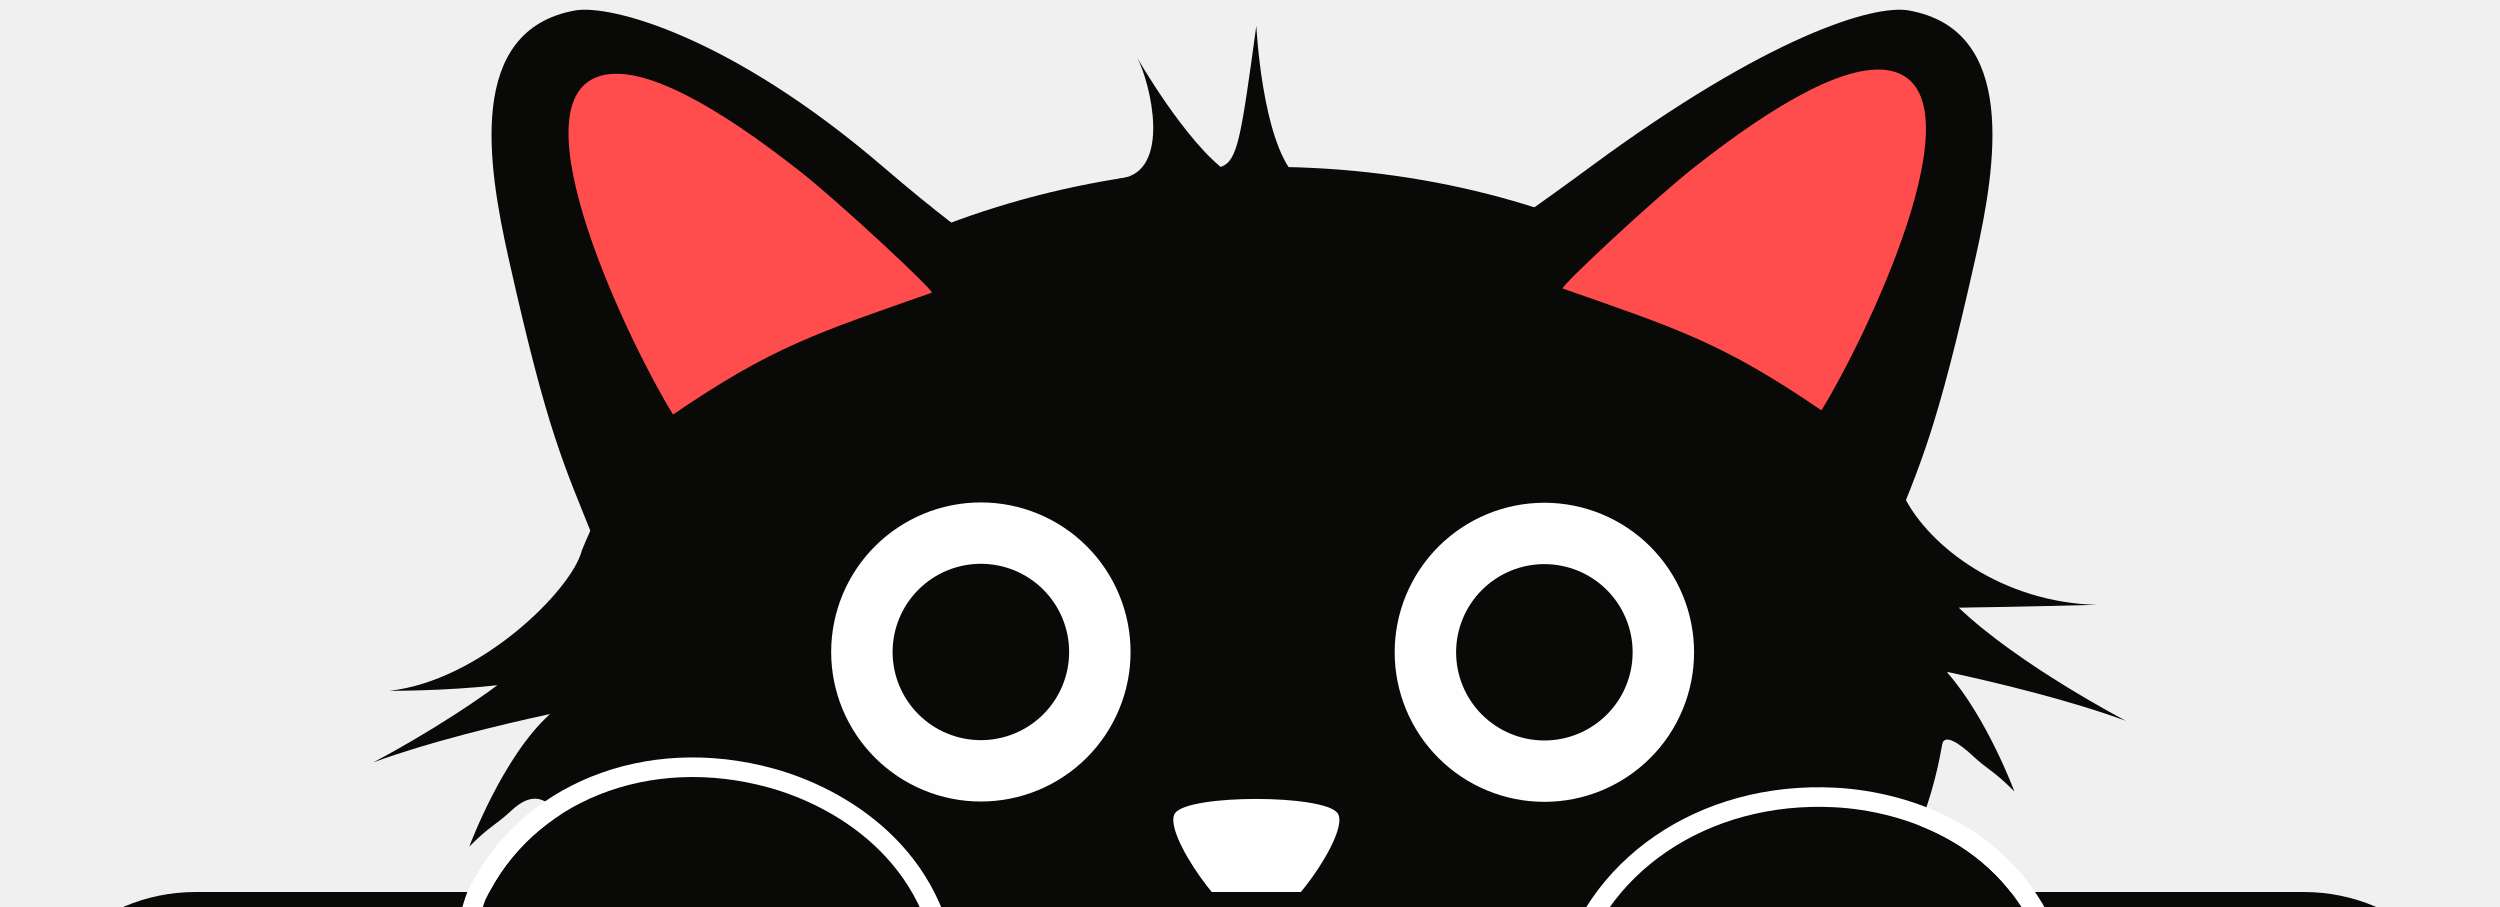
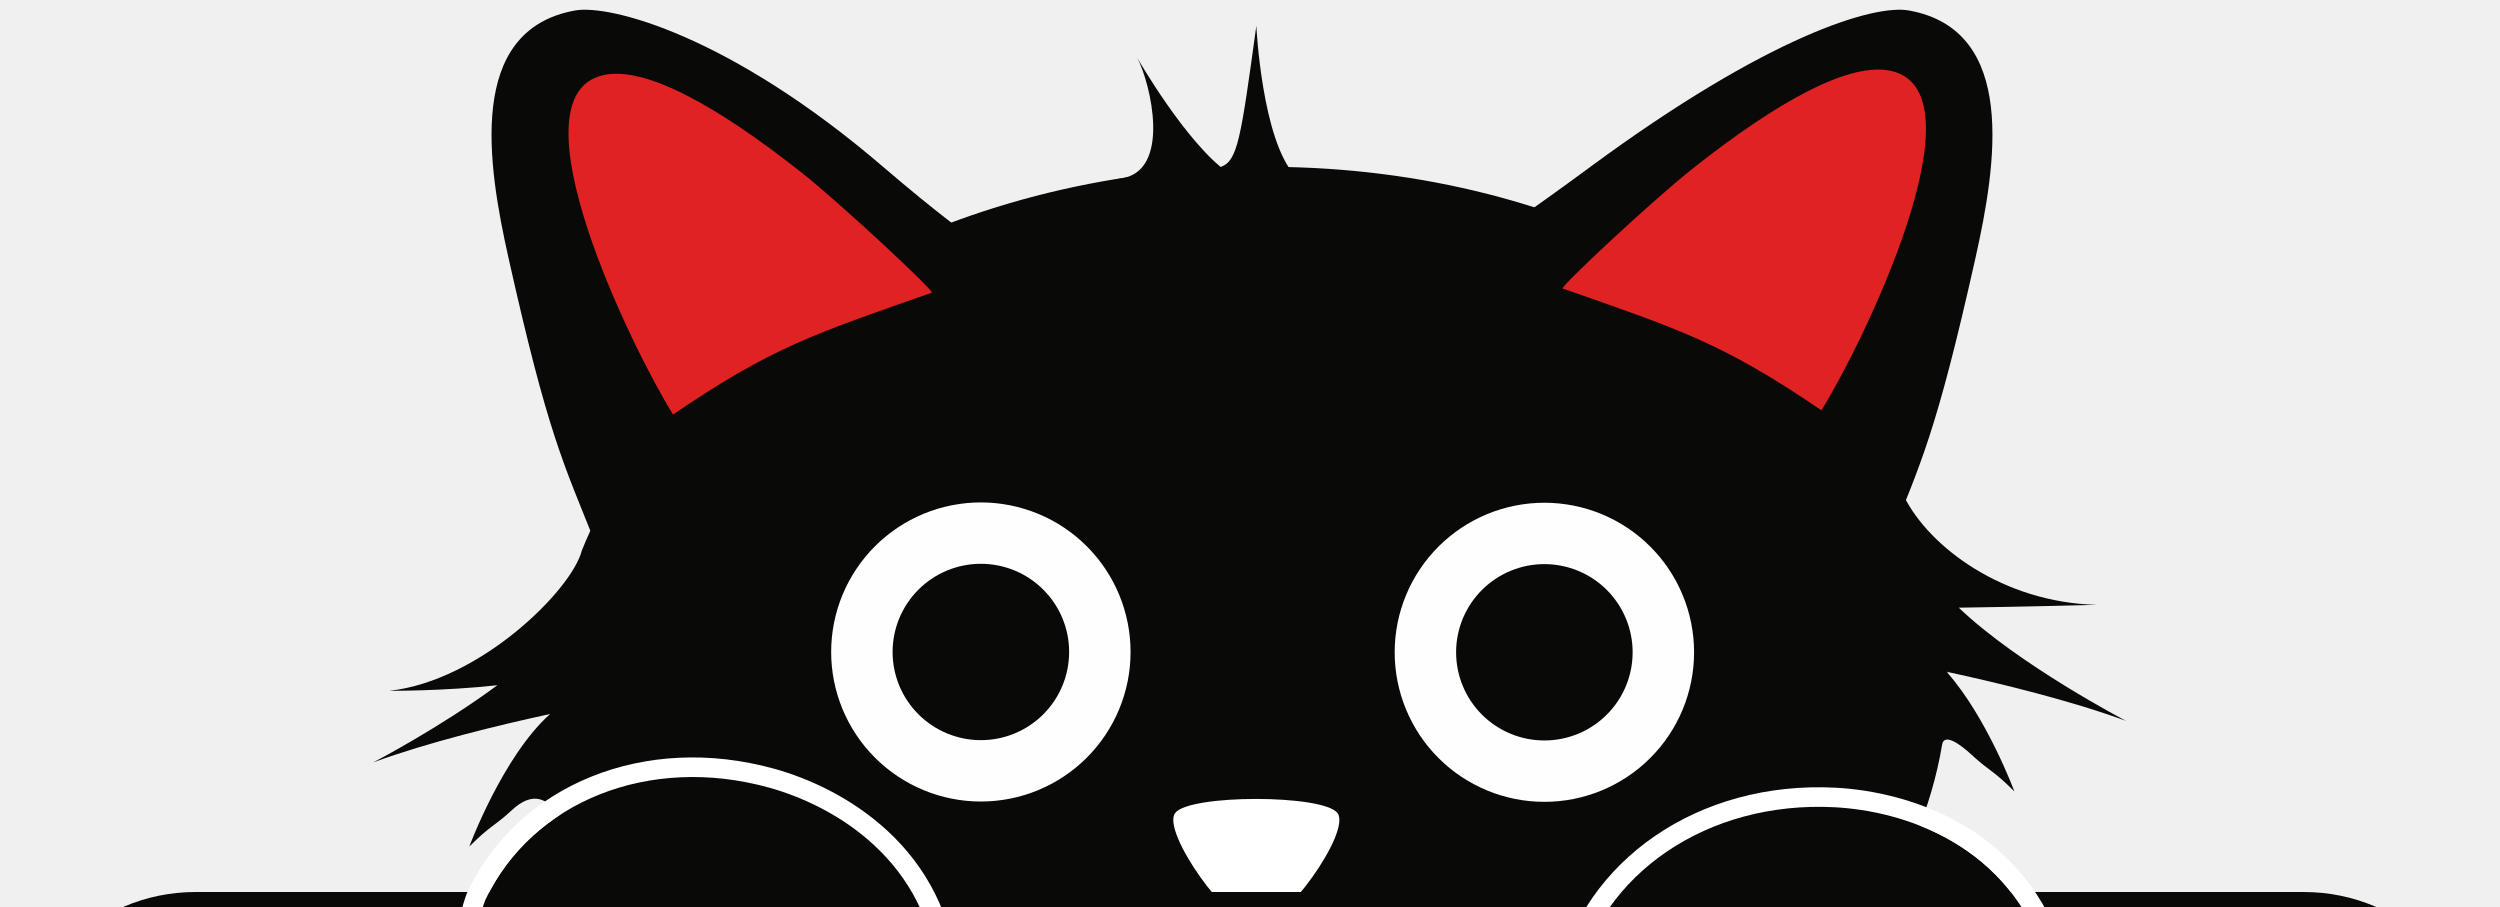
<svg xmlns="http://www.w3.org/2000/svg" version="1.1" viewBox="476 226 488 177">
  <defs>
    <clipPath id="clip_3">
      <path transform="matrix(.24,0,0,.24,0,0)" d="M1994.219 949.586H4006.719V2424.586H1994.219Z" clip-rule="evenodd" />
    </clipPath>
  </defs>
  <g clip-path="url(#clip_3)">
    <path transform="matrix(.7641645,.0004338577,-.0004342439,.7633889,-2141.37,-1142)" d="M3716.675 1804.706C3716.675 1804.706 3729.143 1826.464 3739.825 1833.997 3746.436 1838.66 3706.145 1836.343 3712.318 1835.566 3725.617 1833.891 3720.052 1811.094 3716.675 1804.706Z" fill="#090908" fill-rule="evenodd" />
    <path transform="matrix(.7641645,.0004338577,-.0004342439,.7633889,-2124.553,-1141.396)" d="M3725.071 1795.707C3725.071 1795.707 3726.503 1824.925 3735 1834 3740.529 1839.906 3710.124 1833.955 3716.069 1831.769 3720.314 1830.209 3721.141 1824.537 3725.071 1795.707Z" fill="#090908" fill-rule="evenodd" />
    <path transform="matrix(.409664,-.000000245164,.0000002746264,.4092483,-5324.848,-2087.403)" d="M15088.023 5973.329C15088.025 5973.488 15088.028 5973.646 15088.03 5973.805 15087.859 5973.608 15087.686 5973.413 15087.514 5973.219 15087.683 5973.256 15087.853 5973.292 15088.023 5973.329Z" fill="#090908" fill-rule="evenodd" />
    <path transform="matrix(.409664,-.000000245164,.0000002746264,.4092483,-5324.848,-2087.403)" d="M15085.413 6007.982C15065.231 6128.126 14931.477 6224.997 14765.808 6231.846 14607.94 6238.373 14472.207 6161.043 14433.789 6051.583 14428.314 6047.983 14421.474 6022.967 14403.956 6039.202 14395.426 6047.107 14393.879 6046.309 14383.611 6056.629 14383.611 6056.629 14399.639 6013.427 14422.146 5993.374 14397.327 5998.749 14364.029 6006.851 14337.907 6016.44 14337.907 6016.44 14369.536 5999.996 14397.01 5979.654 14371.096 5982.5 14345.522 5982.308 14345.522 5982.308 14388.662 5977.632 14432.521 5934.226 14437.261 5915.349 14477.635 5814.967 14598.978 5738.819 14745.175 5732.775 14891.584 5726.722 15018.955 5792.793 15067.319 5889.728 15079.286 5913.713 15114.424 5940.244 15159.203 5941.311 15159.203 5941.311 15123.254 5942.268 15093.318 5942.661 15122.007 5970.057 15173.05 5996.668 15173.05 5996.668 15146.651 5986.943 15112.919 5978.73 15088.023 5973.329 15087.853 5973.292 15087.683 5973.256 15087.514 5973.219 15087.686 5973.413 15087.859 5973.608 15088.03 5973.805 15106.949 5995.453 15119.842 6030.325 15119.842 6030.325 15109.586 6019.993 15108.038 6020.79 15099.517 6012.875 15093.783 6007.548 15086.35 6002.402 15085.413 6007.982Z" fill="#090908" fill-rule="evenodd" />
    <path transform="matrix(.2076649,.1584517,-.5807242,.7595463,1133.829,-1748.729)" d="M3752.961 2050H3764V2085H3752.961Z" fill="#ffffff" fill-rule="evenodd" />
    <path transform="matrix(.2085108,-.1573398,.5766489,.7626387,-1248.253,-569.0647)" d="M3752.961 2050H3764V2085H3752.961Z" fill="#ffffff" fill-rule="evenodd" />
    <path transform="matrix(-1.000497,-.5396742,-.8356652,.7885218,5851.458,2086.057)" d="M4366.292 763.849C4372.924 748.367 4374.749 742.662 4393.007 711.603 4402.636 695.223 4417.697 672.08 4433.832 678.25 4438.987 680.221 4447.964 694.11 4452.815 729.948 4458.858 774.598 4463 770 4463 770 4463 770 4375.213 763.37 4366.292 763.849Z" fill="#090908" fill-rule="evenodd" />
-     <path transform="matrix(-.5106011,-.2754215,-.4264792,.4024197,3393.401,1200.3)" d="M4373.304 771.084C4380.363 743.671 4415.056 646.686 4443.364 654.571 4456.472 658.222 4463.601 683.555 4466.902 717.493 4468.523 734.16 4468.743 776.74 4467.63 776.546 4429.421 769.909 4415.053 766.655 4373.304 771.084Z" fill="#ff4d4d" fill-rule="evenodd" />
+     <path transform="matrix(-.5106011,-.2754215,-.4264792,.4024197,3393.401,1200.3)" d="M4373.304 771.084C4380.363 743.671 4415.056 646.686 4443.364 654.571 4456.472 658.222 4463.601 683.555 4466.902 717.493 4468.523 734.16 4468.743 776.74 4467.63 776.546 4429.421 769.909 4415.053 766.655 4373.304 771.084Z" fill="#e12222" fill-rule="evenodd" />
    <path transform="matrix(1.000498,-.5396741,.8356653,.7885218,-4414.59,2086.057)" d="M4366.292 763.849C4372.924 748.367 4374.749 742.662 4393.007 711.603 4402.636 695.223 4417.697 672.08 4433.832 678.25 4438.987 680.221 4449.788 695.358 4451.512 729.057 4453.87 775.141 4463 770 4463 770 4463 770 4375.213 763.37 4366.292 763.849Z" fill="#090908" fill-rule="evenodd" />
-     <path transform="matrix(.5106011,-.2754211,.4264791,.40242,-1954.484,1201.119)" d="M4373.304 771.084C4380.363 743.671 4415.056 646.686 4443.364 654.571 4456.472 658.222 4463.601 683.555 4466.902 717.493 4468.523 734.16 4468.743 776.74 4467.63 776.546 4429.421 769.909 4415.053 766.655 4373.304 771.084Z" fill="#ff4d4d" fill-rule="evenodd" />
+     <path transform="matrix(.5106011,-.2754211,.4264791,.40242,-1954.484,1201.119)" d="M4373.304 771.084C4380.363 743.671 4415.056 646.686 4443.364 654.571 4456.472 658.222 4463.601 683.555 4466.902 717.493 4468.523 734.16 4468.743 776.74 4467.63 776.546 4429.421 769.909 4415.053 766.655 4373.304 771.084Z" fill="#e12222" fill-rule="evenodd" />
    <path transform="matrix(.8270422,.0004695568,-.0004699748,.8262029,-2101.273,-483.0478)" d="M3383.666 1010.333C3383.666 1011.49 3383.609 1012.645 3383.496 1013.796 3383.382 1014.948 3383.213 1016.091 3382.987 1017.226 3382.761 1018.361 3382.48 1019.482 3382.144 1020.59 3381.808 1021.697 3381.419 1022.785 3380.976 1023.854 3380.533 1024.923 3380.039 1025.968 3379.494 1026.989 3378.948 1028.009 3378.354 1029.001 3377.711 1029.963 3377.068 1030.925 3376.38 1031.853 3375.646 1032.748 3374.911 1033.642 3374.135 1034.499 3373.317 1035.317 3372.499 1036.136 3371.642 1036.912 3370.748 1037.646 3369.853 1038.38 3368.925 1039.069 3367.963 1039.711 3367 1040.354 3366.009 1040.948 3364.988 1041.494 3363.968 1042.039 3362.923 1042.534 3361.854 1042.976 3360.785 1043.419 3359.697 1043.809 3358.589 1044.145 3357.482 1044.481 3356.361 1044.761 3355.226 1044.987 3354.091 1045.213 3352.948 1045.382 3351.796 1045.496 3350.645 1045.609 3349.49 1045.666 3348.333 1045.666 3347.176 1045.666 3346.022 1045.609 3344.87 1045.496 3343.718 1045.382 3342.575 1045.213 3341.439 1044.987 3340.305 1044.761 3339.184 1044.481 3338.077 1044.145 3336.969 1043.809 3335.881 1043.419 3334.811 1042.976 3333.742 1042.534 3332.698 1042.039 3331.677 1041.494 3330.657 1040.948 3329.665 1040.354 3328.703 1039.711 3327.741 1039.069 3326.812 1038.38 3325.918 1037.646 3325.023 1036.912 3324.167 1036.136 3323.349 1035.317 3322.531 1034.499 3321.755 1033.642 3321.02 1032.748 3320.286 1031.853 3319.597 1030.925 3318.954 1029.963 3318.311 1029.001 3317.717 1028.009 3317.172 1026.989 3316.626 1025.968 3316.132 1024.923 3315.689 1023.854 3315.247 1022.785 3314.857 1021.697 3314.521 1020.59 3314.185 1019.482 3313.905 1018.361 3313.679 1017.226 3313.453 1016.091 3313.284 1014.948 3313.17 1013.796 3313.057 1012.645 3313 1011.49 3313 1010.333 3313 1009.176 3313.057 1008.021 3313.17 1006.87 3313.284 1005.718 3313.453 1004.575 3313.678 1003.44 3313.904 1002.305 3314.185 1001.184 3314.521 1000.076 3314.857 998.969 3315.246 997.881 3315.689 996.811 3316.132 995.742 3316.626 994.698 3317.172 993.677 3317.717 992.656 3318.311 991.665 3318.954 990.703 3319.597 989.741 3320.286 988.812 3321.02 987.918 3321.755 987.023 3322.531 986.167 3323.349 985.349 3324.167 984.53 3325.023 983.754 3325.918 983.02 3326.812 982.286 3327.741 981.598 3328.703 980.955 3329.665 980.312 3330.657 979.717 3331.677 979.172 3332.698 978.626 3333.742 978.132 3334.811 977.689 3335.881 977.247 3336.969 976.857 3338.076 976.521 3339.184 976.186 3340.305 975.905 3341.439 975.679 3342.575 975.453 3343.718 975.284 3344.87 975.17 3346.022 975.057 3347.176 975 3348.333 975 3349.49 975 3350.645 975.057 3351.796 975.17 3352.948 975.284 3354.091 975.453 3355.226 975.679 3356.361 975.905 3357.482 976.186 3358.589 976.521 3359.697 976.857 3360.785 977.247 3361.854 977.689 3362.923 978.132 3363.968 978.626 3364.989 979.172 3366.009 979.717 3367.001 980.312 3367.963 980.955 3368.925 981.598 3369.853 982.286 3370.748 983.02 3371.642 983.754 3372.499 984.53 3373.317 985.349 3374.135 986.167 3374.911 987.023 3375.646 987.918 3376.38 988.812 3377.068 989.741 3377.711 990.703 3378.354 991.665 3378.948 992.657 3379.494 993.677 3380.039 994.698 3380.533 995.742 3380.976 996.812 3381.419 997.881 3381.808 998.969 3382.144 1000.076 3382.48 1001.184 3382.761 1002.305 3382.987 1003.44 3383.213 1004.575 3383.382 1005.718 3383.496 1006.87 3383.609 1008.021 3383.666 1009.176 3383.666 1010.333Z" fill="#fefefe" />
    <path transform="matrix(.4876415,.0002768606,-.0002771071,.4871467,-965.0418,-139.8429)" d="M3383.666 1010.333C3383.666 1011.49 3383.609 1012.645 3383.496 1013.796 3383.382 1014.948 3383.213 1016.091 3382.987 1017.226 3382.761 1018.361 3382.48 1019.482 3382.144 1020.59 3381.808 1021.697 3381.419 1022.785 3380.976 1023.854 3380.533 1024.923 3380.039 1025.968 3379.494 1026.989 3378.948 1028.009 3378.354 1029.001 3377.711 1029.963 3377.068 1030.925 3376.38 1031.853 3375.646 1032.748 3374.911 1033.642 3374.135 1034.499 3373.317 1035.317 3372.499 1036.136 3371.642 1036.912 3370.748 1037.646 3369.853 1038.38 3368.925 1039.069 3367.963 1039.711 3367 1040.354 3366.009 1040.948 3364.988 1041.494 3363.968 1042.039 3362.923 1042.534 3361.854 1042.976 3360.785 1043.419 3359.697 1043.809 3358.589 1044.145 3357.482 1044.481 3356.361 1044.761 3355.226 1044.987 3354.091 1045.213 3352.948 1045.382 3351.796 1045.496 3350.645 1045.609 3349.49 1045.666 3348.333 1045.666 3347.176 1045.666 3346.022 1045.609 3344.87 1045.496 3343.718 1045.382 3342.575 1045.213 3341.439 1044.987 3340.305 1044.761 3339.184 1044.481 3338.077 1044.145 3336.969 1043.809 3335.881 1043.419 3334.811 1042.976 3333.742 1042.534 3332.698 1042.039 3331.677 1041.494 3330.657 1040.948 3329.665 1040.354 3328.703 1039.711 3327.741 1039.069 3326.812 1038.38 3325.918 1037.646 3325.023 1036.912 3324.167 1036.136 3323.349 1035.317 3322.531 1034.499 3321.755 1033.642 3321.02 1032.748 3320.286 1031.853 3319.597 1030.925 3318.954 1029.963 3318.311 1029.001 3317.717 1028.009 3317.172 1026.989 3316.626 1025.968 3316.132 1024.923 3315.689 1023.854 3315.247 1022.785 3314.857 1021.697 3314.521 1020.59 3314.185 1019.482 3313.905 1018.361 3313.679 1017.226 3313.453 1016.091 3313.284 1014.948 3313.17 1013.796 3313.057 1012.645 3313 1011.49 3313 1010.333 3313 1009.176 3313.057 1008.021 3313.17 1006.87 3313.284 1005.718 3313.453 1004.575 3313.678 1003.44 3313.904 1002.305 3314.185 1001.184 3314.521 1000.076 3314.857 998.969 3315.246 997.881 3315.689 996.811 3316.132 995.742 3316.626 994.698 3317.172 993.677 3317.717 992.656 3318.311 991.665 3318.954 990.703 3319.597 989.741 3320.286 988.812 3321.02 987.918 3321.755 987.023 3322.531 986.167 3323.349 985.349 3324.167 984.53 3325.023 983.754 3325.918 983.02 3326.812 982.286 3327.741 981.598 3328.703 980.955 3329.665 980.312 3330.657 979.717 3331.677 979.172 3332.698 978.626 3333.742 978.132 3334.811 977.689 3335.881 977.247 3336.969 976.857 3338.076 976.521 3339.184 976.186 3340.305 975.905 3341.439 975.679 3342.575 975.453 3343.718 975.284 3344.87 975.17 3346.022 975.057 3347.176 975 3348.333 975 3349.49 975 3350.645 975.057 3351.796 975.17 3352.948 975.284 3354.091 975.453 3355.226 975.679 3356.361 975.905 3357.482 976.186 3358.589 976.521 3359.697 976.857 3360.785 977.247 3361.854 977.689 3362.923 978.132 3363.968 978.626 3364.989 979.172 3366.009 979.717 3367.001 980.312 3367.963 980.955 3368.925 981.598 3369.853 982.286 3370.748 983.02 3371.642 983.754 3372.499 984.53 3373.317 985.349 3374.135 986.167 3374.911 987.023 3375.646 987.918 3376.38 988.812 3377.068 989.741 3377.711 990.703 3378.354 991.665 3378.948 992.657 3379.494 993.677 3380.039 994.698 3380.533 995.742 3380.976 996.812 3381.419 997.881 3381.808 998.969 3382.144 1000.076 3382.48 1001.184 3382.761 1002.305 3382.987 1003.44 3383.213 1004.575 3383.382 1005.718 3383.496 1006.87 3383.609 1008.021 3383.666 1009.176 3383.666 1010.333Z" fill="#090908" />
    <path transform="matrix(.8270422,.0004695568,-.0004699748,.8262029,-1991.276,-482.9854)" d="M3383.666 1010.333C3383.666 1011.49 3383.609 1012.645 3383.496 1013.796 3383.382 1014.948 3383.213 1016.091 3382.987 1017.226 3382.761 1018.361 3382.48 1019.482 3382.144 1020.59 3381.808 1021.697 3381.419 1022.785 3380.976 1023.854 3380.533 1024.923 3380.039 1025.968 3379.494 1026.989 3378.948 1028.009 3378.354 1029.001 3377.711 1029.963 3377.068 1030.925 3376.38 1031.853 3375.646 1032.748 3374.911 1033.642 3374.135 1034.499 3373.317 1035.317 3372.499 1036.136 3371.642 1036.912 3370.748 1037.646 3369.853 1038.38 3368.925 1039.069 3367.963 1039.711 3367 1040.354 3366.009 1040.948 3364.988 1041.494 3363.968 1042.039 3362.923 1042.534 3361.854 1042.976 3360.785 1043.419 3359.697 1043.809 3358.589 1044.145 3357.482 1044.481 3356.361 1044.761 3355.226 1044.987 3354.091 1045.213 3352.948 1045.382 3351.796 1045.496 3350.645 1045.609 3349.49 1045.666 3348.333 1045.666 3347.176 1045.666 3346.022 1045.609 3344.87 1045.496 3343.718 1045.382 3342.575 1045.213 3341.439 1044.987 3340.305 1044.761 3339.184 1044.481 3338.077 1044.145 3336.969 1043.809 3335.881 1043.419 3334.811 1042.976 3333.742 1042.534 3332.698 1042.039 3331.677 1041.494 3330.657 1040.948 3329.665 1040.354 3328.703 1039.711 3327.741 1039.069 3326.812 1038.38 3325.918 1037.646 3325.023 1036.912 3324.167 1036.136 3323.349 1035.317 3322.531 1034.499 3321.755 1033.642 3321.02 1032.748 3320.286 1031.853 3319.597 1030.925 3318.954 1029.963 3318.311 1029.001 3317.717 1028.009 3317.172 1026.989 3316.626 1025.968 3316.132 1024.923 3315.689 1023.854 3315.247 1022.785 3314.857 1021.697 3314.521 1020.59 3314.185 1019.482 3313.905 1018.361 3313.679 1017.226 3313.453 1016.091 3313.284 1014.948 3313.17 1013.796 3313.057 1012.645 3313 1011.49 3313 1010.333 3313 1009.176 3313.057 1008.021 3313.17 1006.87 3313.284 1005.718 3313.453 1004.575 3313.678 1003.44 3313.904 1002.305 3314.185 1001.184 3314.521 1000.076 3314.857 998.969 3315.246 997.881 3315.689 996.811 3316.132 995.742 3316.626 994.698 3317.172 993.677 3317.717 992.656 3318.311 991.665 3318.954 990.703 3319.597 989.741 3320.286 988.812 3321.02 987.918 3321.755 987.023 3322.531 986.167 3323.349 985.349 3324.167 984.53 3325.023 983.754 3325.918 983.02 3326.812 982.286 3327.741 981.598 3328.703 980.955 3329.665 980.312 3330.657 979.717 3331.677 979.172 3332.698 978.626 3333.742 978.132 3334.811 977.689 3335.881 977.247 3336.969 976.857 3338.076 976.521 3339.184 976.186 3340.305 975.905 3341.439 975.679 3342.575 975.453 3343.718 975.284 3344.87 975.17 3346.022 975.057 3347.176 975 3348.333 975 3349.49 975 3350.645 975.057 3351.796 975.17 3352.948 975.284 3354.091 975.453 3355.226 975.679 3356.361 975.905 3357.482 976.186 3358.589 976.521 3359.697 976.857 3360.785 977.247 3361.854 977.689 3362.923 978.132 3363.968 978.626 3364.989 979.172 3366.009 979.717 3367.001 980.312 3367.963 980.955 3368.925 981.598 3369.853 982.286 3370.748 983.02 3371.642 983.754 3372.499 984.53 3373.317 985.349 3374.135 986.167 3374.911 987.023 3375.646 987.918 3376.38 988.812 3377.068 989.741 3377.711 990.703 3378.354 991.665 3378.948 992.657 3379.494 993.677 3380.039 994.698 3380.533 995.742 3380.976 996.812 3381.419 997.881 3381.808 998.969 3382.144 1000.076 3382.48 1001.184 3382.761 1002.305 3382.987 1003.44 3383.213 1004.575 3383.382 1005.718 3383.496 1006.87 3383.609 1008.021 3383.666 1009.176 3383.666 1010.333Z" fill="#fefefe" />
    <path transform="matrix(.4876415,.0002768606,-.0002771071,.4871467,-855.0452,-139.7805)" d="M3383.666 1010.333C3383.666 1011.49 3383.609 1012.645 3383.496 1013.796 3383.382 1014.948 3383.213 1016.091 3382.987 1017.226 3382.761 1018.361 3382.48 1019.482 3382.144 1020.59 3381.808 1021.697 3381.419 1022.785 3380.976 1023.854 3380.533 1024.923 3380.039 1025.968 3379.494 1026.989 3378.948 1028.009 3378.354 1029.001 3377.711 1029.963 3377.068 1030.925 3376.38 1031.853 3375.646 1032.748 3374.911 1033.642 3374.135 1034.499 3373.317 1035.317 3372.499 1036.136 3371.642 1036.912 3370.748 1037.646 3369.853 1038.38 3368.925 1039.069 3367.963 1039.711 3367 1040.354 3366.009 1040.948 3364.988 1041.494 3363.968 1042.039 3362.923 1042.534 3361.854 1042.976 3360.785 1043.419 3359.697 1043.809 3358.589 1044.145 3357.482 1044.481 3356.361 1044.761 3355.226 1044.987 3354.091 1045.213 3352.948 1045.382 3351.796 1045.496 3350.645 1045.609 3349.49 1045.666 3348.333 1045.666 3347.176 1045.666 3346.022 1045.609 3344.87 1045.496 3343.718 1045.382 3342.575 1045.213 3341.439 1044.987 3340.305 1044.761 3339.184 1044.481 3338.077 1044.145 3336.969 1043.809 3335.881 1043.419 3334.811 1042.976 3333.742 1042.534 3332.698 1042.039 3331.677 1041.494 3330.657 1040.948 3329.665 1040.354 3328.703 1039.711 3327.741 1039.069 3326.812 1038.38 3325.918 1037.646 3325.023 1036.912 3324.167 1036.136 3323.349 1035.317 3322.531 1034.499 3321.755 1033.642 3321.02 1032.748 3320.286 1031.853 3319.597 1030.925 3318.954 1029.963 3318.311 1029.001 3317.717 1028.009 3317.172 1026.989 3316.626 1025.968 3316.132 1024.923 3315.689 1023.854 3315.247 1022.785 3314.857 1021.697 3314.521 1020.59 3314.185 1019.482 3313.905 1018.361 3313.679 1017.226 3313.453 1016.091 3313.284 1014.948 3313.17 1013.796 3313.057 1012.645 3313 1011.49 3313 1010.333 3313 1009.176 3313.057 1008.021 3313.17 1006.87 3313.284 1005.718 3313.453 1004.575 3313.678 1003.44 3313.904 1002.305 3314.185 1001.184 3314.521 1000.076 3314.857 998.969 3315.246 997.881 3315.689 996.811 3316.132 995.742 3316.626 994.698 3317.172 993.677 3317.717 992.656 3318.311 991.665 3318.954 990.703 3319.597 989.741 3320.286 988.812 3321.02 987.918 3321.755 987.023 3322.531 986.167 3323.349 985.349 3324.167 984.53 3325.023 983.754 3325.918 983.02 3326.812 982.286 3327.741 981.598 3328.703 980.955 3329.665 980.312 3330.657 979.717 3331.677 979.172 3332.698 978.626 3333.742 978.132 3334.811 977.689 3335.881 977.247 3336.969 976.857 3338.076 976.521 3339.184 976.186 3340.305 975.905 3341.439 975.679 3342.575 975.453 3343.718 975.284 3344.87 975.17 3346.022 975.057 3347.176 975 3348.333 975 3349.49 975 3350.645 975.057 3351.796 975.17 3352.948 975.284 3354.091 975.453 3355.226 975.679 3356.361 975.905 3357.482 976.186 3358.589 976.521 3359.697 976.857 3360.785 977.247 3361.854 977.689 3362.923 978.132 3363.968 978.626 3364.989 979.172 3366.009 979.717 3367.001 980.312 3367.963 980.955 3368.925 981.598 3369.853 982.286 3370.748 983.02 3371.642 983.754 3372.499 984.53 3373.317 985.349 3374.135 986.167 3374.911 987.023 3375.646 987.918 3376.38 988.812 3377.068 989.741 3377.711 990.703 3378.354 991.665 3378.948 992.657 3379.494 993.677 3380.039 994.698 3380.533 995.742 3380.976 996.812 3381.419 997.881 3381.808 998.969 3382.144 1000.076 3382.48 1001.184 3382.761 1002.305 3382.987 1003.44 3383.213 1004.575 3383.382 1005.718 3383.496 1006.87 3383.609 1008.021 3383.666 1009.176 3383.666 1010.333Z" fill="#090908" />
    <path transform="matrix(.4735894,.0002688824,.0002691218,-.4731088,-1060.25,1361.164)" d="M3760.5 2019C3771.667 2019 3799.583 2058.167 3794 2066 3788.417 2073.833 3732.583 2073.833 3727 2066 3721.417 2058.167 3749.333 2019 3760.5 2019Z" fill="#ffffff" fill-rule="evenodd" />
    <path transform="matrix(.4702337,0,0,2.077996,-6215.772,-8202.195)" d="M15250 4156.812C15250 4148.962 15221.809 4142.589 15187.085 4142.589H14311.915C14277.191 4142.589 14249 4148.962 14249 4156.812V4210.032C14249 4217.882 14277.191 4224.255 14311.915 4224.255H15187.085C15221.809 4224.255 15250 4217.882 15250 4210.032V4156.812Z" fill="#ffffff" fill-rule="evenodd" />
    <path transform="matrix(.4702337,0,0,2.077996,-6215.772,-8202.195)" d="M15262.705 4156.812V4210.032C15262.705 4219.467 15228.821 4227.127 15187.085 4227.127H14311.915C14270.179 4227.127 14236.295 4219.467 14236.295 4210.032V4156.812C14236.295 4147.377 14270.179 4139.717 14311.915 4139.717H15187.085C15228.821 4139.717 15262.705 4147.377 15262.705 4156.812ZM15250 4156.812C15250 4148.962 15221.809 4142.589 15187.085 4142.589H14311.915C14277.191 4142.589 14249 4148.962 14249 4156.812V4210.032C14249 4217.882 14277.191 4224.255 14311.915 4224.255H15187.085C15221.809 4224.255 15250 4217.882 15250 4210.032V4156.812Z" fill="#090908" fill-rule="evenodd" />
    <path transform="matrix(-.0769345,.4758542,.5519719,.02906824,493.1702,-1797.316)" d="M4566.297 1329.384C4517.57 1309.882 4507 1269.293 4507 1245.937 4507 1200.956 4538.943 1167.669 4583.835 1165.12 4586.415 1165.154 4589.044 1165.352 4591.703 1165.728 4615.374 1169.068 4626.616 1184.709 4630.308 1202.343 4630.507 1203.297 4635.054 1231.057 4602.281 1227.622 4622.486 1228.664 4627.56 1248.109 4626.302 1259.448 4624.384 1276.746 4611.518 1288.421 4598.433 1284.628 4610.58 1285.712 4613.289 1304.255 4610.007 1312.933 4603.359 1330.513 4583.576 1336.299 4566.297 1329.384Z" fill="#090908" fill-rule="evenodd" />
    <path transform="matrix(-.0769345,.4758542,.5519719,.02906824,493.1702,-1797.316)" d="M4615.629 1289.727C4616.583 1289.272 4617.517 1288.758 4618.43 1288.187 4626.476 1283.15 4632.858 1273.282 4634.237 1260.847 4635.202 1252.145 4632.757 1240.006 4625.108 1231.344 4626.247 1230.757 4627.29 1230.116 4628.248 1229.434 4640.988 1220.363 4638.325 1202.676 4638.144 1201.816 4633.782 1180.98 4620.108 1162.808 4592.138 1158.861 4589.083 1158.43 4586.062 1158.202 4583.098 1158.163L4582.785 1158.159 4582.474 1158.177C4533.965 1160.932 4499.03 1196.585 4499.03 1245.191 4499.03 1270.545 4510.748 1314.488 4563.642 1335.657 4584.901 1344.165 4609.426 1337.364 4617.605 1315.734 4620.047 1309.277 4619.831 1298.415 4616 1290.468 4615.88 1290.218 4615.756 1289.971 4615.629 1289.727ZM4601.124 1285.194C4610.969 1288.567 4613.031 1304.937 4610.007 1312.933 4603.359 1330.513 4583.576 1336.299 4566.297 1329.384 4517.57 1309.882 4507 1269.293 4507 1245.937 4507 1200.956 4538.943 1167.669 4583.835 1165.12 4586.415 1165.154 4589.044 1165.352 4591.703 1165.728 4615.374 1169.068 4626.616 1184.709 4630.308 1202.343 4630.503 1203.276 4634.855 1229.839 4604.406 1227.805 4603.717 1227.721 4603.009 1227.659 4602.281 1227.622 4603.007 1227.698 4603.716 1227.759 4604.406 1227.805 4622.843 1230.055 4627.515 1248.518 4626.302 1259.448 4624.516 1275.557 4613.235 1286.79 4601.124 1285.194 4600.284 1284.906 4599.388 1284.713 4598.433 1284.628 4599.332 1284.889 4600.231 1285.076 4601.124 1285.194Z" fill="#ffffff" fill-rule="evenodd" />
    <path transform="matrix(-.1742998,.4373877,.5200792,.1445754,763.7346,-1771.686)" d="M4566.297 1329.384C4517.57 1309.882 4507 1269.293 4507 1245.937 4507 1200.956 4538.943 1167.669 4583.835 1165.12 4586.415 1165.154 4589.044 1165.352 4591.703 1165.728 4615.374 1169.068 4626.616 1184.709 4630.308 1202.343 4630.507 1203.297 4635.054 1231.057 4602.281 1227.622 4622.486 1228.664 4627.56 1248.109 4626.302 1259.448 4624.384 1276.746 4611.518 1288.421 4598.433 1284.628 4610.58 1285.712 4613.289 1304.255 4610.007 1312.933 4603.359 1330.513 4583.576 1336.299 4566.297 1329.384Z" fill="#090908" fill-rule="evenodd" />
    <path transform="matrix(-.1742998,.4373877,.5200792,.1445754,763.7346,-1771.686)" d="M4615.872 1289.809C4616.783 1289.367 4617.677 1288.872 4618.552 1288.325 4626.63 1283.269 4633.042 1273.364 4634.426 1260.881 4635.39 1252.19 4632.962 1240.095 4625.384 1231.403 4626.466 1230.836 4627.461 1230.22 4628.377 1229.567 4641.186 1220.447 4638.513 1202.668 4638.332 1201.803 4633.953 1180.891 4620.221 1162.659 4592.149 1158.697 4589.084 1158.265 4586.054 1158.036 4583.081 1157.997L4582.76 1157.993 4582.442 1158.011C4533.846 1160.771 4498.839 1196.481 4498.839 1245.173 4498.839 1270.575 4510.585 1314.598 4563.579 1335.807 4584.932 1344.353 4609.57 1337.527 4617.787 1315.801 4620.24 1309.314 4620.023 1298.402 4616.175 1290.418 4616.076 1290.213 4615.975 1290.01 4615.872 1289.809ZM4601.124 1285.194C4610.969 1288.567 4613.031 1304.937 4610.007 1312.933 4603.359 1330.513 4583.576 1336.299 4566.297 1329.384 4517.57 1309.882 4507 1269.293 4507 1245.937 4507 1200.956 4538.943 1167.669 4583.835 1165.12 4586.415 1165.154 4589.044 1165.352 4591.703 1165.728 4615.374 1169.068 4626.616 1184.709 4630.308 1202.343 4630.503 1203.276 4634.855 1229.839 4604.406 1227.805 4603.717 1227.721 4603.009 1227.659 4602.281 1227.622 4603.007 1227.698 4603.716 1227.759 4604.406 1227.805 4622.843 1230.055 4627.515 1248.518 4626.302 1259.448 4624.516 1275.557 4613.235 1286.79 4601.124 1285.194 4600.284 1284.906 4599.388 1284.713 4598.433 1284.628 4599.332 1284.889 4600.231 1285.076 4601.124 1285.194Z" fill="#ffffff" fill-rule="evenodd" />
-     <path transform="matrix(1.309086,0,0,1.68282,-337.5288,-1200.581)" d="M665.801 1027.082H654.312V992.982H688.925C691.019 992.982 692.962 993.185 694.753 993.59 696.545 993.996 698.096 994.658 699.407 995.578 700.718 996.497 701.737 997.739 702.464 999.303 703.192 1000.866 703.555 1002.817 703.555 1005.156 703.555 1007.672 703.071 1009.773 702.101 1011.459 701.132 1013.145 699.746 1014.44 697.944 1015.346 696.141 1016.251 694.009 1016.815 691.548 1017.037L689.86 1017.12 692.436 1018.613 703.396 1027.082H689.008L677.337 1017.745H665.801V1027.082ZM665.801 1002.791V1009.185H687.718C689.12 1009.185 690.126 1008.943 690.735 1008.459 691.344 1007.974 691.649 1007.165 691.649 1006.03 691.649 1004.778 691.344 1003.925 690.735 1003.471 690.126 1003.018 689.12 1002.791 687.718 1002.791H665.801Z" fill="#ff4d4d" />
-     <path transform="matrix(1.309086,0,0,1.68282,-337.5288,-1200.581)" d="M753.29 1027.082H707.352V992.982H753.29V1001.958H718.842V1006.252H752.332V1013.562H718.842V1018.106H753.29V1027.082Z" fill="#ff4d4d" />
-     <path transform="matrix(1.309086,0,0,1.68282,-337.5288,-1200.581)" d="M791.754 1027.082H757.628V992.982H791.754C794.583 992.982 797.178 993.26 799.539 993.816 801.9 994.372 803.953 995.284 805.698 996.554 807.442 997.823 808.788 999.554 809.735 1001.745 810.682 1003.937 811.155 1006.683 811.155 1009.982 811.155 1013.387 810.675 1016.194 809.714 1018.403 808.753 1020.611 807.4 1022.351 805.656 1023.623 803.912 1024.895 801.859 1025.79 799.498 1026.307 797.137 1026.824 794.555 1027.082 791.754 1027.082ZM769.118 1002.791V1017.274H790.63C792.655 1017.274 794.302 1017.09 795.57 1016.722 796.838 1016.355 797.768 1015.644 798.361 1014.59 798.953 1013.536 799.249 1012 799.249 1009.982 799.249 1007.981 798.953 1006.469 798.361 1005.449 797.768 1004.428 796.838 1003.73 795.57 1003.354 794.302 1002.979 792.655 1002.791 790.63 1002.791H769.118Z" fill="#ff4d4d" />
+     <path transform="matrix(1.309086,0,0,1.68282,-337.5288,-1200.581)" d="M665.801 1027.082H654.312V992.982H688.925C691.019 992.982 692.962 993.185 694.753 993.59 696.545 993.996 698.096 994.658 699.407 995.578 700.718 996.497 701.737 997.739 702.464 999.303 703.192 1000.866 703.555 1002.817 703.555 1005.156 703.555 1007.672 703.071 1009.773 702.101 1011.459 701.132 1013.145 699.746 1014.44 697.944 1015.346 696.141 1016.251 694.009 1016.815 691.548 1017.037L689.86 1017.12 692.436 1018.613 703.396 1027.082H689.008L677.337 1017.745H665.801V1027.082ZM665.801 1002.791V1009.185H687.718C689.12 1009.185 690.126 1008.943 690.735 1008.459 691.344 1007.974 691.649 1007.165 691.649 1006.03 691.649 1004.778 691.344 1003.925 690.735 1003.471 690.126 1003.018 689.12 1002.791 687.718 1002.791H665.801Z" fill="#e12222" />
+     <path transform="matrix(1.309086,0,0,1.68282,-337.5288,-1200.581)" d="M753.29 1027.082H707.352V992.982H753.29V1001.958H718.842V1006.252H752.332V1013.562H718.842V1018.106H753.29V1027.082Z" fill="#e12222" />
+     <path transform="matrix(1.309086,0,0,1.68282,-337.5288,-1200.581)" d="M791.754 1027.082H757.628V992.982H791.754C794.583 992.982 797.178 993.26 799.539 993.816 801.9 994.372 803.953 995.284 805.698 996.554 807.442 997.823 808.788 999.554 809.735 1001.745 810.682 1003.937 811.155 1006.683 811.155 1009.982 811.155 1013.387 810.675 1016.194 809.714 1018.403 808.753 1020.611 807.4 1022.351 805.656 1023.623 803.912 1024.895 801.859 1025.79 799.498 1026.307 797.137 1026.824 794.555 1027.082 791.754 1027.082ZM769.118 1002.791V1017.274H790.63C792.655 1017.274 794.302 1017.09 795.57 1016.722 796.838 1016.355 797.768 1015.644 798.361 1014.59 798.953 1013.536 799.249 1012 799.249 1009.982 799.249 1007.981 798.953 1006.469 798.361 1005.449 797.768 1004.428 796.838 1003.73 795.57 1003.354 794.302 1002.979 792.655 1002.791 790.63 1002.791H769.118Z" fill="#e12222" />
    <path transform="matrix(1.309086,0,0,1.68282,-334.2515,-1200.721)" d="M828.483 1010.116C828.483 1011.483 828.693 1012.654 829.112 1013.627 829.532 1014.6 830.283 1015.408 831.364 1016.051 832.445 1016.693 833.975 1017.167 835.953 1017.473 837.932 1017.779 840.477 1017.932 843.589 1017.932 846.195 1017.932 848.785 1017.802 851.36 1017.54 853.936 1017.279 856.41 1016.955 858.782 1016.569 861.154 1016.183 864.88 1015.572 866.829 1015.222 866.829 1015.222 860.008 1026.366 859.768 1026.419 857.015 1027.027 854.359 1027.172 851.548 1027.403 848.737 1027.633 845.948 1027.749 843.181 1027.749 838.382 1027.749 834.309 1027.36 830.962 1026.582 827.616 1025.805 824.917 1024.666 822.868 1023.166 820.818 1021.666 819.326 1019.821 818.393 1017.633 817.46 1015.444 816.993 1012.938 816.993 1010.116 816.993 1007.293 817.46 1004.787 818.393 1002.598 819.326 1000.409 820.818 998.565 822.868 997.065 824.917 995.565 827.616 994.426 830.962 993.649 834.309 992.871 838.382 992.482 843.181 992.482 845.948 992.482 848.737 992.598 851.548 992.828 854.359 993.059 857.099 993.38 859.768 993.791 862.438 994.202 864.956 994.688 867.322 995.249L865.265 1004.767C863.315 1004.383 861.154 1004.006 858.782 1003.636 856.41 1003.267 853.936 1002.952 851.36 1002.691 848.785 1002.43 846.195 1002.299 843.589 1002.299 840.477 1002.299 837.932 1002.452 835.953 1002.758 833.975 1003.064 832.445 1003.538 831.364 1004.18 830.283 1004.823 829.532 1005.63 829.112 1006.604 828.693 1007.577 828.483 1008.748 828.483 1010.116Z" fill="#1c1c1c" />
    <path transform="matrix(1.309086,0,0,1.68282,-337.5288,-1200.581)" d="M914.313 1020.854H878.205V1012.919H914.313V1020.854ZM900.06 992.982 899.777 994.889 880.288 1027.082H866.492L888.195 992.982H900.06ZM911.281 1027.082 891.792 994.889 891.668 992.982H903.532L925.236 1027.082H911.281Z" fill="#1c1c1c" />
    <path transform="matrix(1.309086,0,0,1.68282,-343.264,-1200.581)" d="M934.089 1002.791H920.231L913.972 992.982H965.656V1002.791H945.58V1027.082H934.089V1002.791Z" fill="#1c1c1c" />
  </g>
  <path transform="matrix(1,0,0,-1,0,817.92)" d="M478.613 235.821H961.387V590.019H478.613Z" fill-opacity="0" />
</svg>
